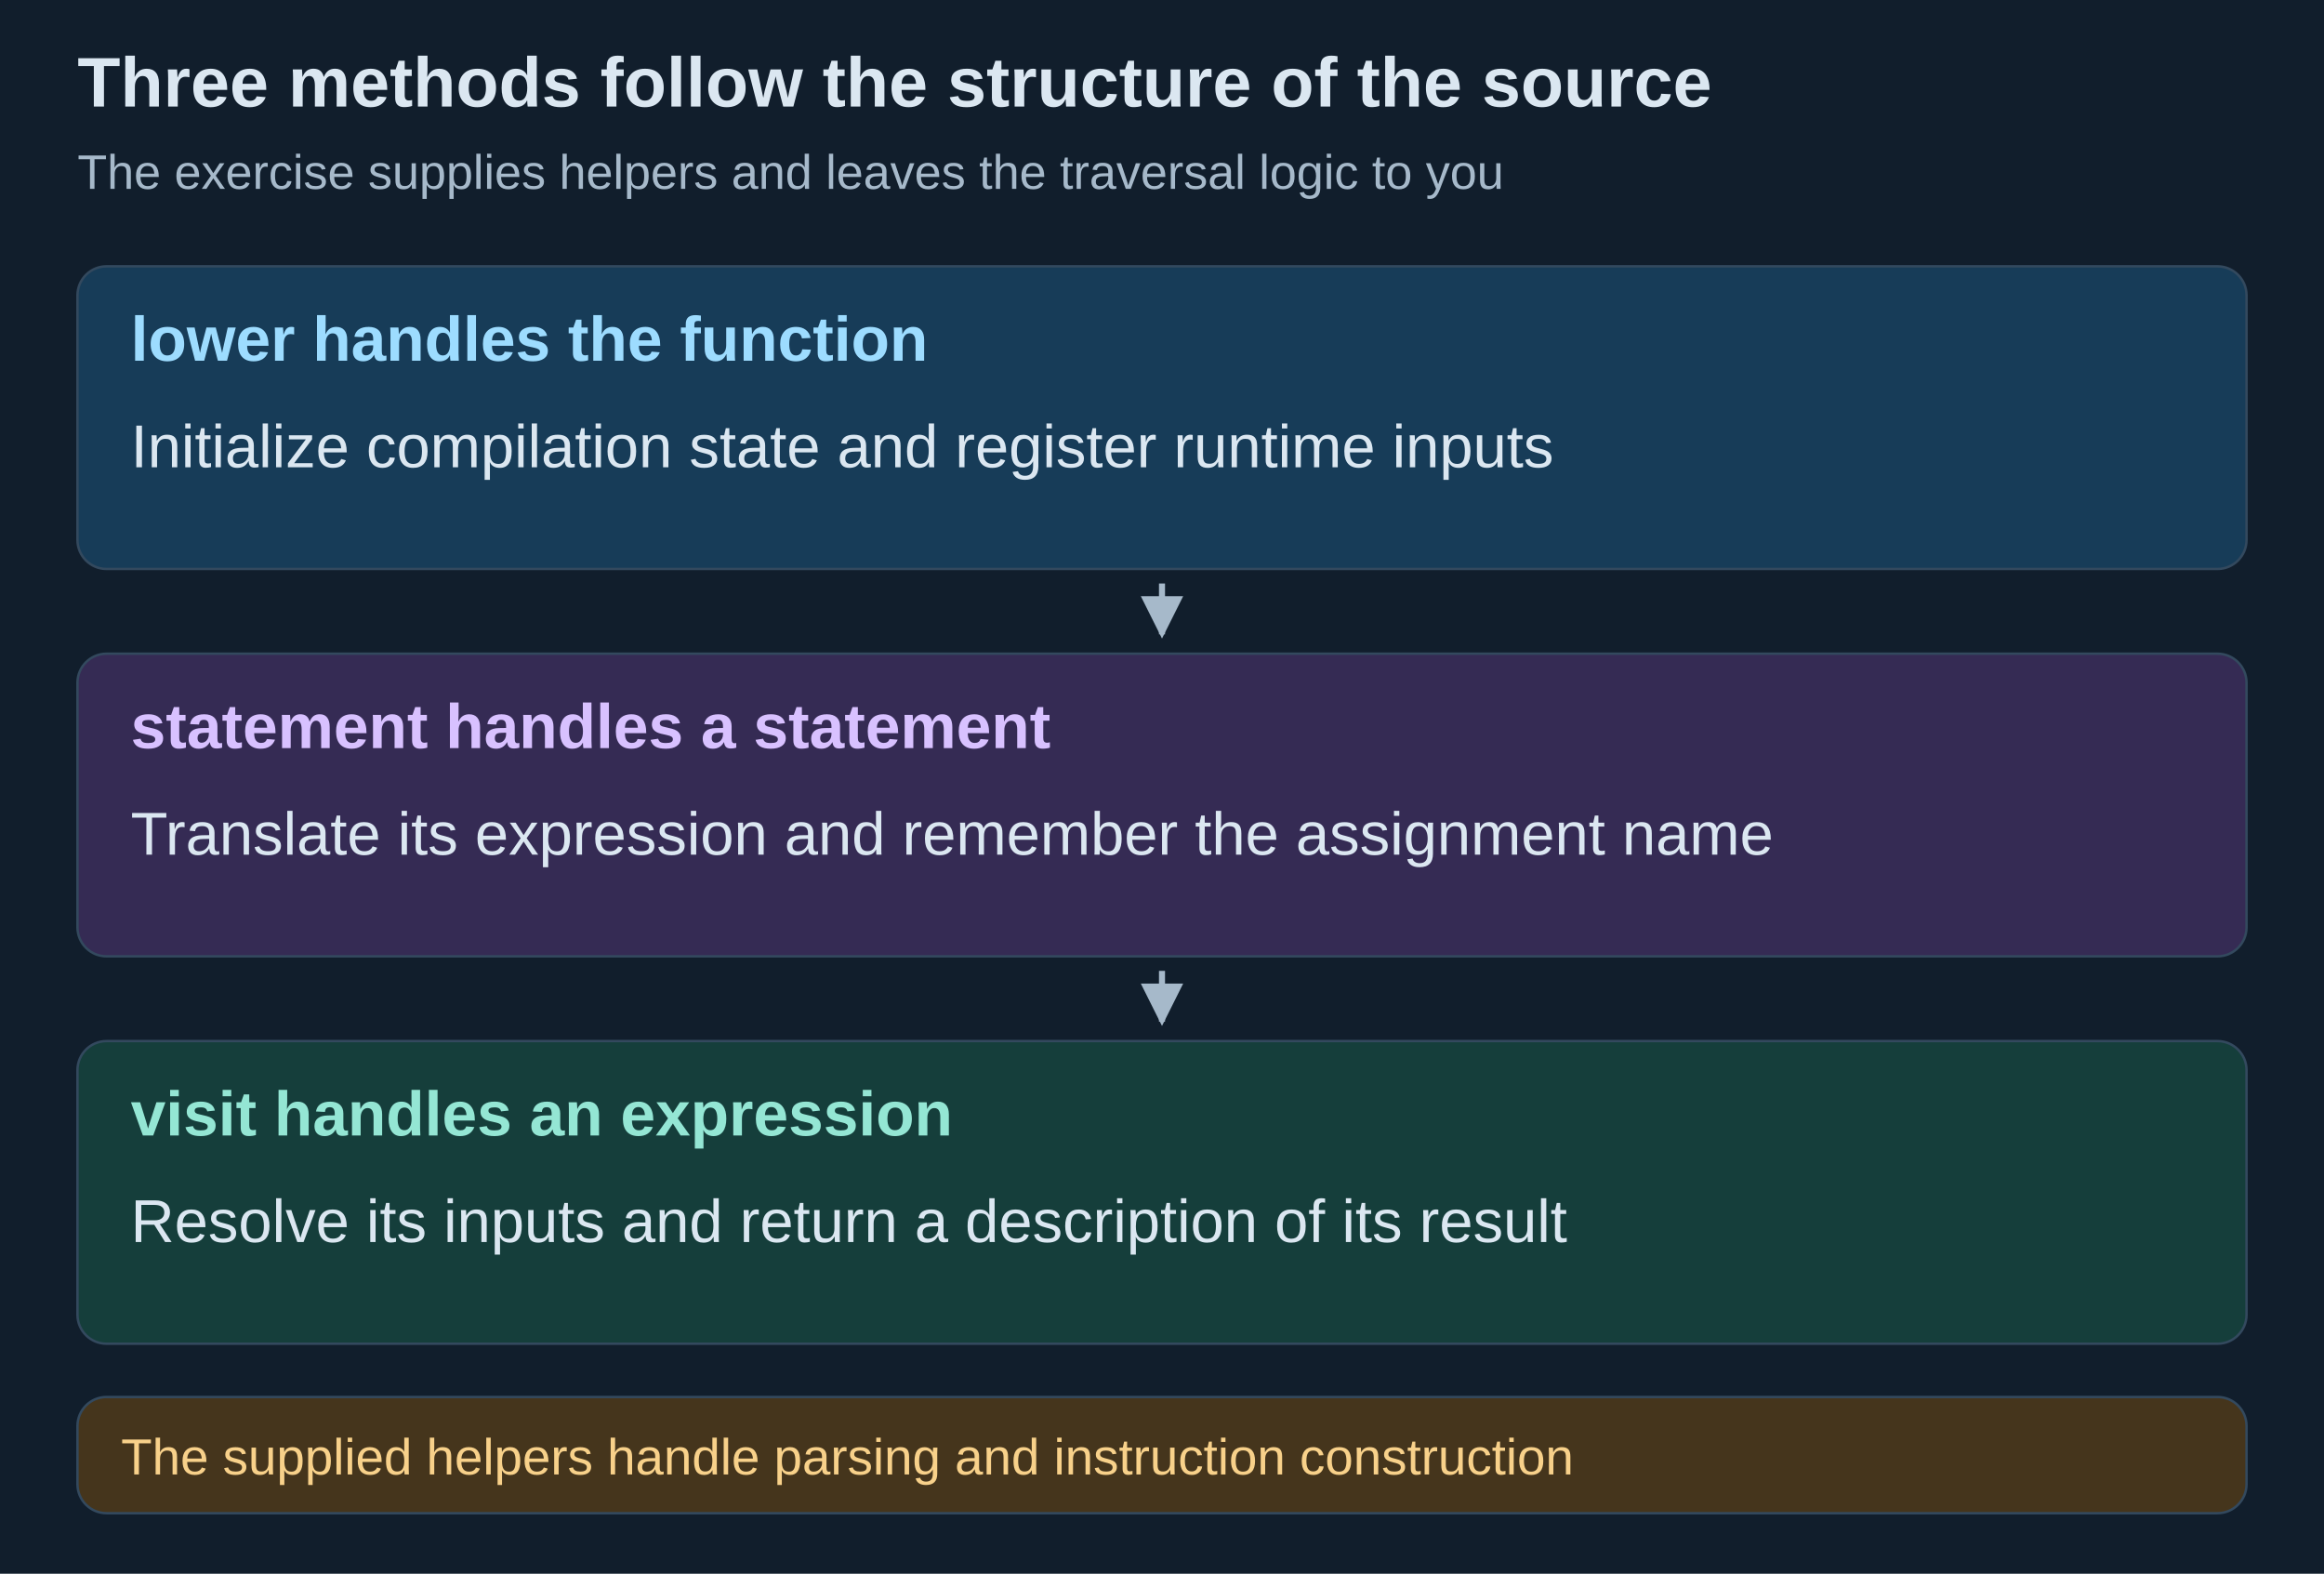
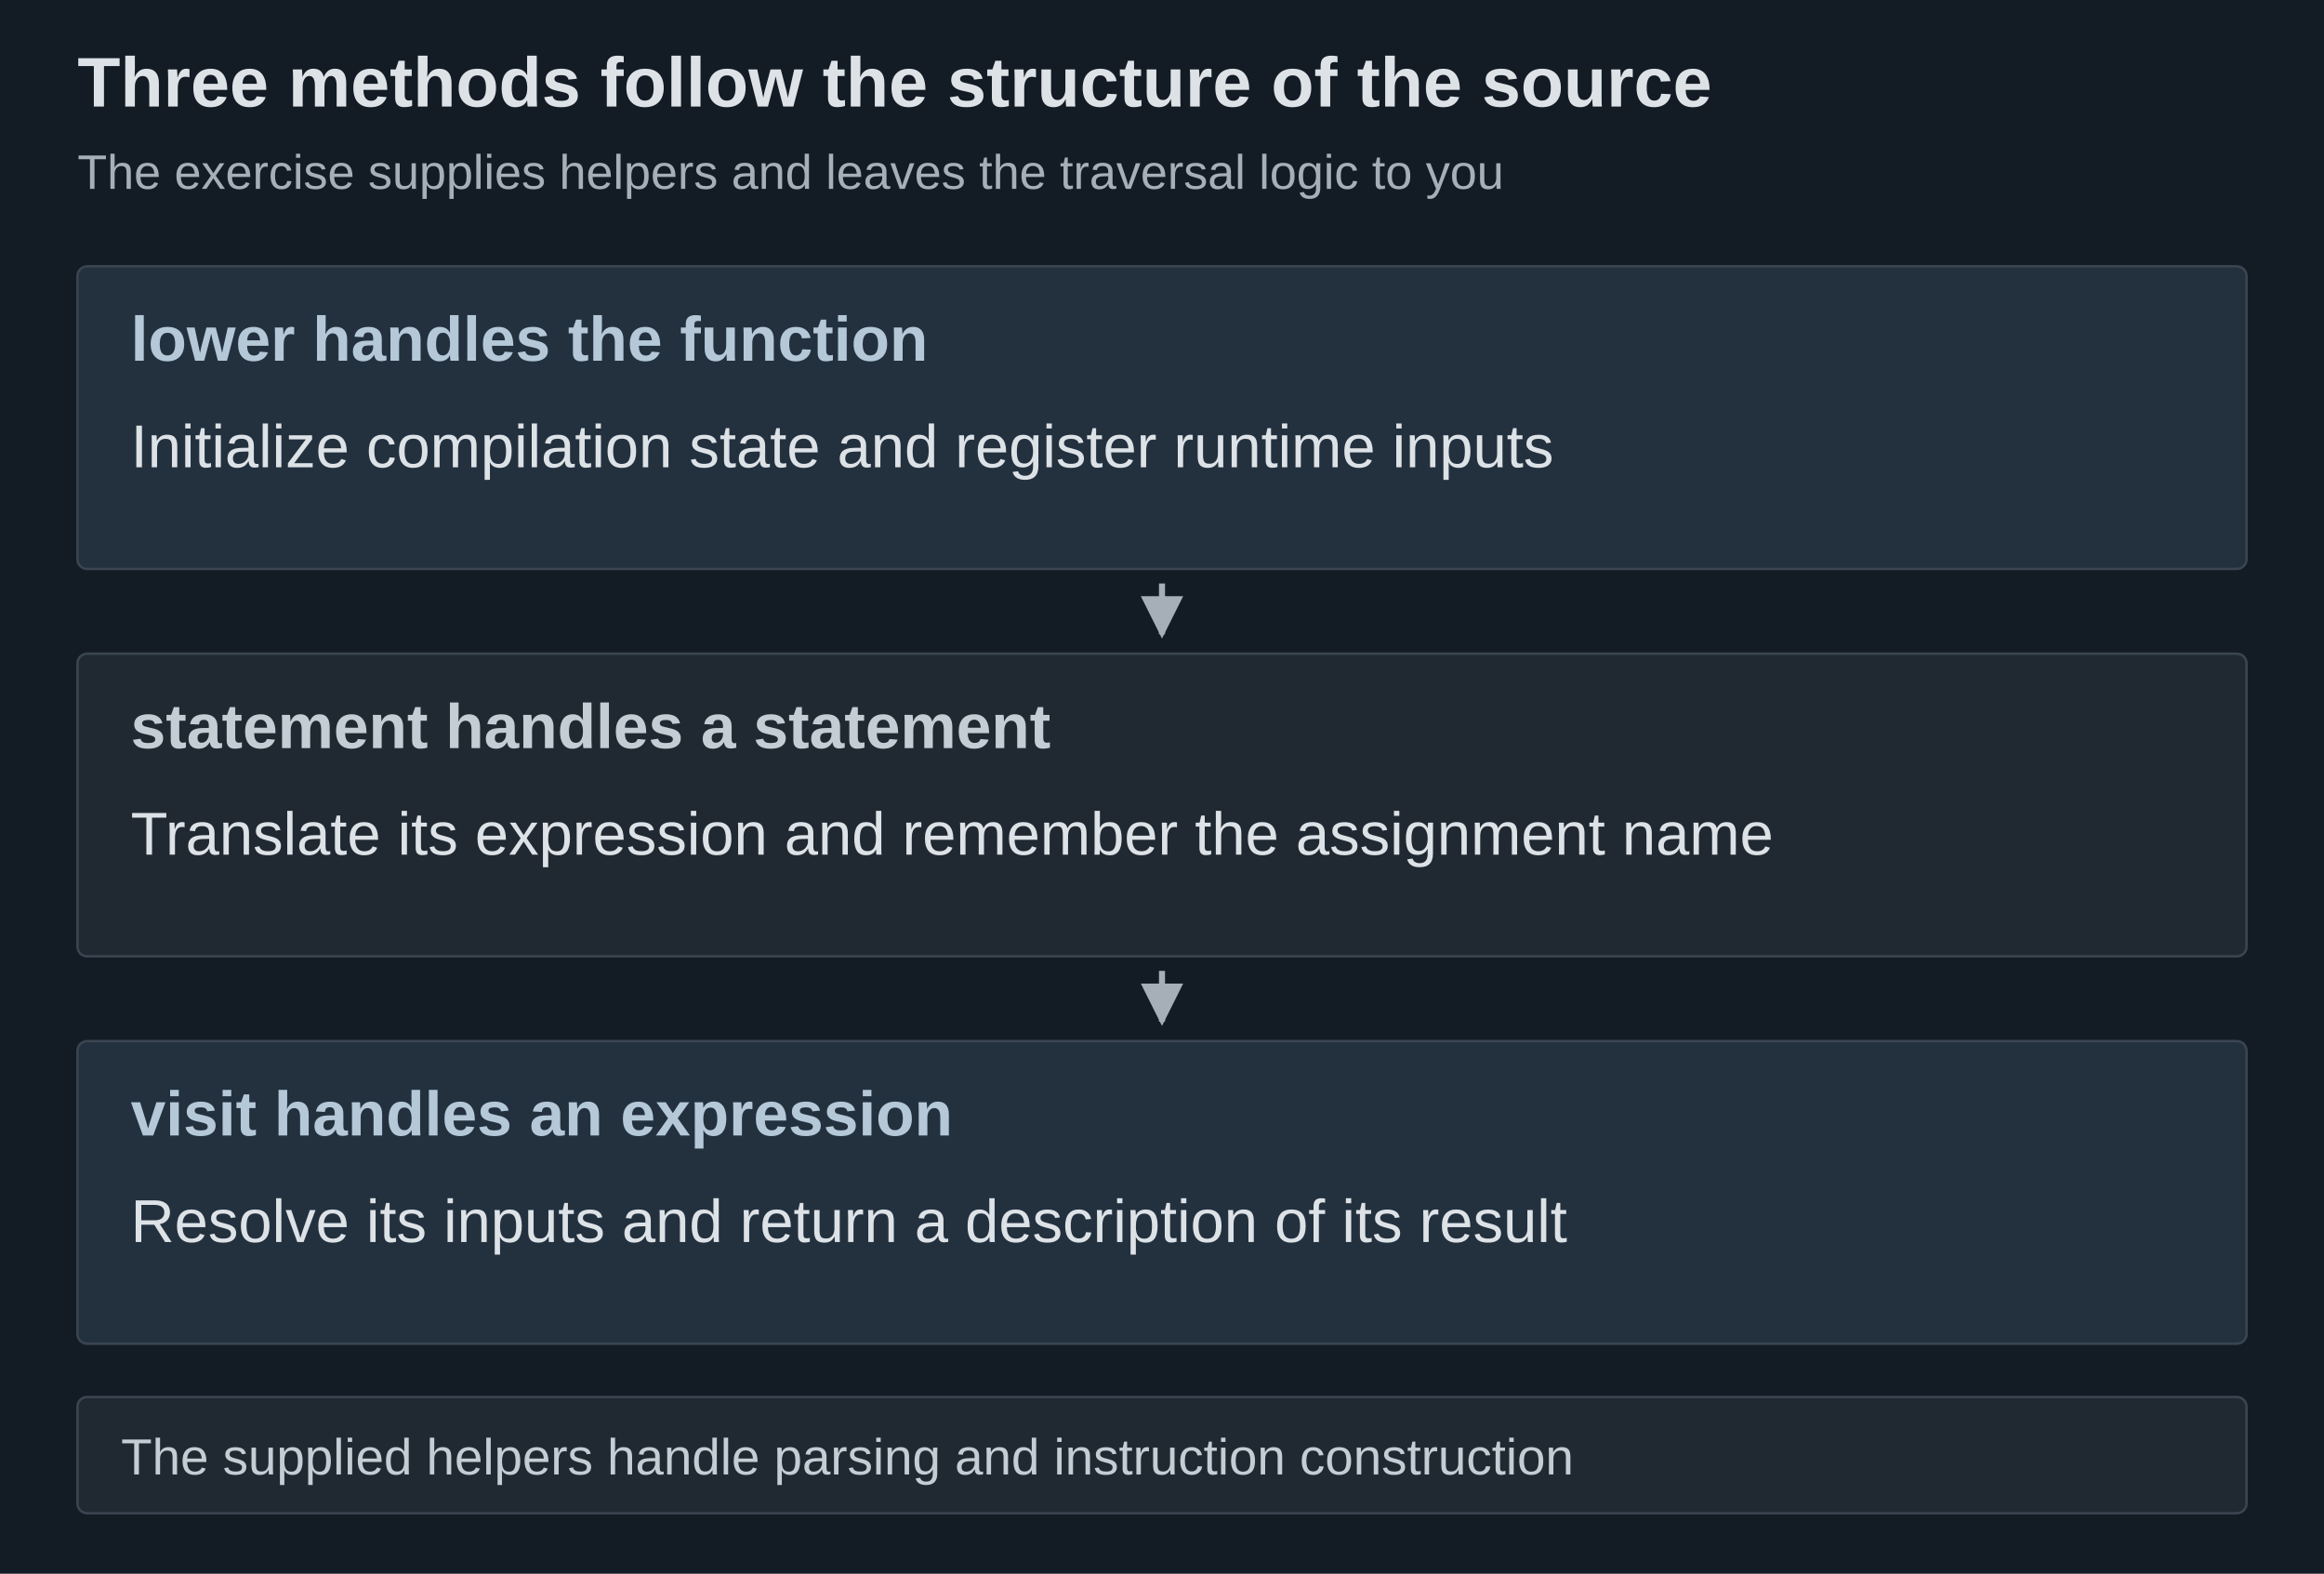
<svg xmlns="http://www.w3.org/2000/svg" width="960" height="650" viewBox="0 0 960 650" role="img" aria-labelledby="title desc">
  <defs>
    <marker id="arrow" viewBox="0 0 10 10" refX="9" refY="5" markerWidth="7" markerHeight="7" orient="auto-start-reverse">
-       <path d="M0 0L10 5L0 10Z" fill="#a6b9ca" />
+       <path d="M0 0L10 5L0 10Z" fill="#a6afb8" />
    </marker>
  </defs>
  <style>text{font-family:Arial,Helvetica,sans-serif}.code{font-family:Consolas,"DejaVu Sans Mono",monospace}</style>
-   <rect width="960" height="650" fill="#111e2c" />
-   <text x="32" y="44" font-size="29" fill="#dbe7f1" font-weight="700">Three methods follow the structure of the source</text>
-   <text x="32" y="78" font-size="20" fill="#a6b9ca">The exercise supplies helpers and leaves the traversal logic to you</text>
-   <rect x="32" y="110" width="896" height="125" rx="12" fill="#173c58" stroke="#33495e" />
-   <text x="54" y="149" font-size="26" fill="#9ddcff" font-weight="700">lower handles the function</text>
-   <text x="54" y="193" font-size="25" fill="#dbe7f1">Initialize compilation state and register runtime inputs</text>
-   <rect x="32" y="270" width="896" height="125" rx="12" fill="#352b54" stroke="#33495e" />
-   <text x="54" y="309" font-size="26" fill="#d8c1ff" font-weight="700">statement handles a statement</text>
-   <text x="54" y="353" font-size="25" fill="#dbe7f1">Translate its expression and remember the assignment name</text>
-   <rect x="32" y="430" width="896" height="125" rx="12" fill="#153e3b" stroke="#33495e" />
-   <text x="54" y="469" font-size="26" fill="#94e6d4" font-weight="700">visit handles an expression</text>
-   <text x="54" y="513" font-size="25" fill="#dbe7f1">Resolve its inputs and return a description of its result</text>
-   <path d="M480 241L480 262" stroke="#a6b9ca" stroke-width="2.5" fill="none" marker-end="url(#arrow)" />
-   <path d="M480 401L480 422" stroke="#a6b9ca" stroke-width="2.5" fill="none" marker-end="url(#arrow)" />
-   <rect x="32" y="577" width="896" height="48" rx="12" fill="#45351c" stroke="#33495e" />
-   <text x="50" y="609" font-size="21" fill="#f8d18a">The supplied helpers handle parsing and instruction construction</text>
+   <rect width="960" height="650" fill="#131b24" />
+   <text x="32" y="44" font-size="29" fill="#dde2e7" font-weight="700">Three methods follow the structure of the source</text>
+   <text x="32" y="78" font-size="20" fill="#a6afb8">The exercise supplies helpers and leaves the traversal logic to you</text>
+   <rect x="32" y="110" width="896" height="125" rx="4" fill="#23313f" stroke="#3a4551" />
+   <text x="54" y="149" font-size="26" fill="#b4c8d8" font-weight="700">lower handles the function</text>
+   <text x="54" y="193" font-size="25" fill="#dde2e7">Initialize compilation state and register runtime inputs</text>
+   <rect x="32" y="270" width="896" height="125" rx="4" fill="#202932" stroke="#3a4551" />
+   <text x="54" y="309" font-size="26" fill="#c4ccd4" font-weight="700">statement handles a statement</text>
+   <text x="54" y="353" font-size="25" fill="#dde2e7">Translate its expression and remember the assignment name</text>
+   <rect x="32" y="430" width="896" height="125" rx="4" fill="#23313f" stroke="#3a4551" />
+   <text x="54" y="469" font-size="26" fill="#b4c8d8" font-weight="700">visit handles an expression</text>
+   <text x="54" y="513" font-size="25" fill="#dde2e7">Resolve its inputs and return a description of its result</text>
+   <path d="M480 241L480 262" stroke="#a6afb8" stroke-width="2.5" fill="none" marker-end="url(#arrow)" />
+   <path d="M480 401L480 422" stroke="#a6afb8" stroke-width="2.5" fill="none" marker-end="url(#arrow)" />
+   <rect x="32" y="577" width="896" height="48" rx="4" fill="#202932" stroke="#3a4551" />
+   <text x="50" y="609" font-size="21" fill="#c4ccd4">The supplied helpers handle parsing and instruction construction</text>
</svg>
